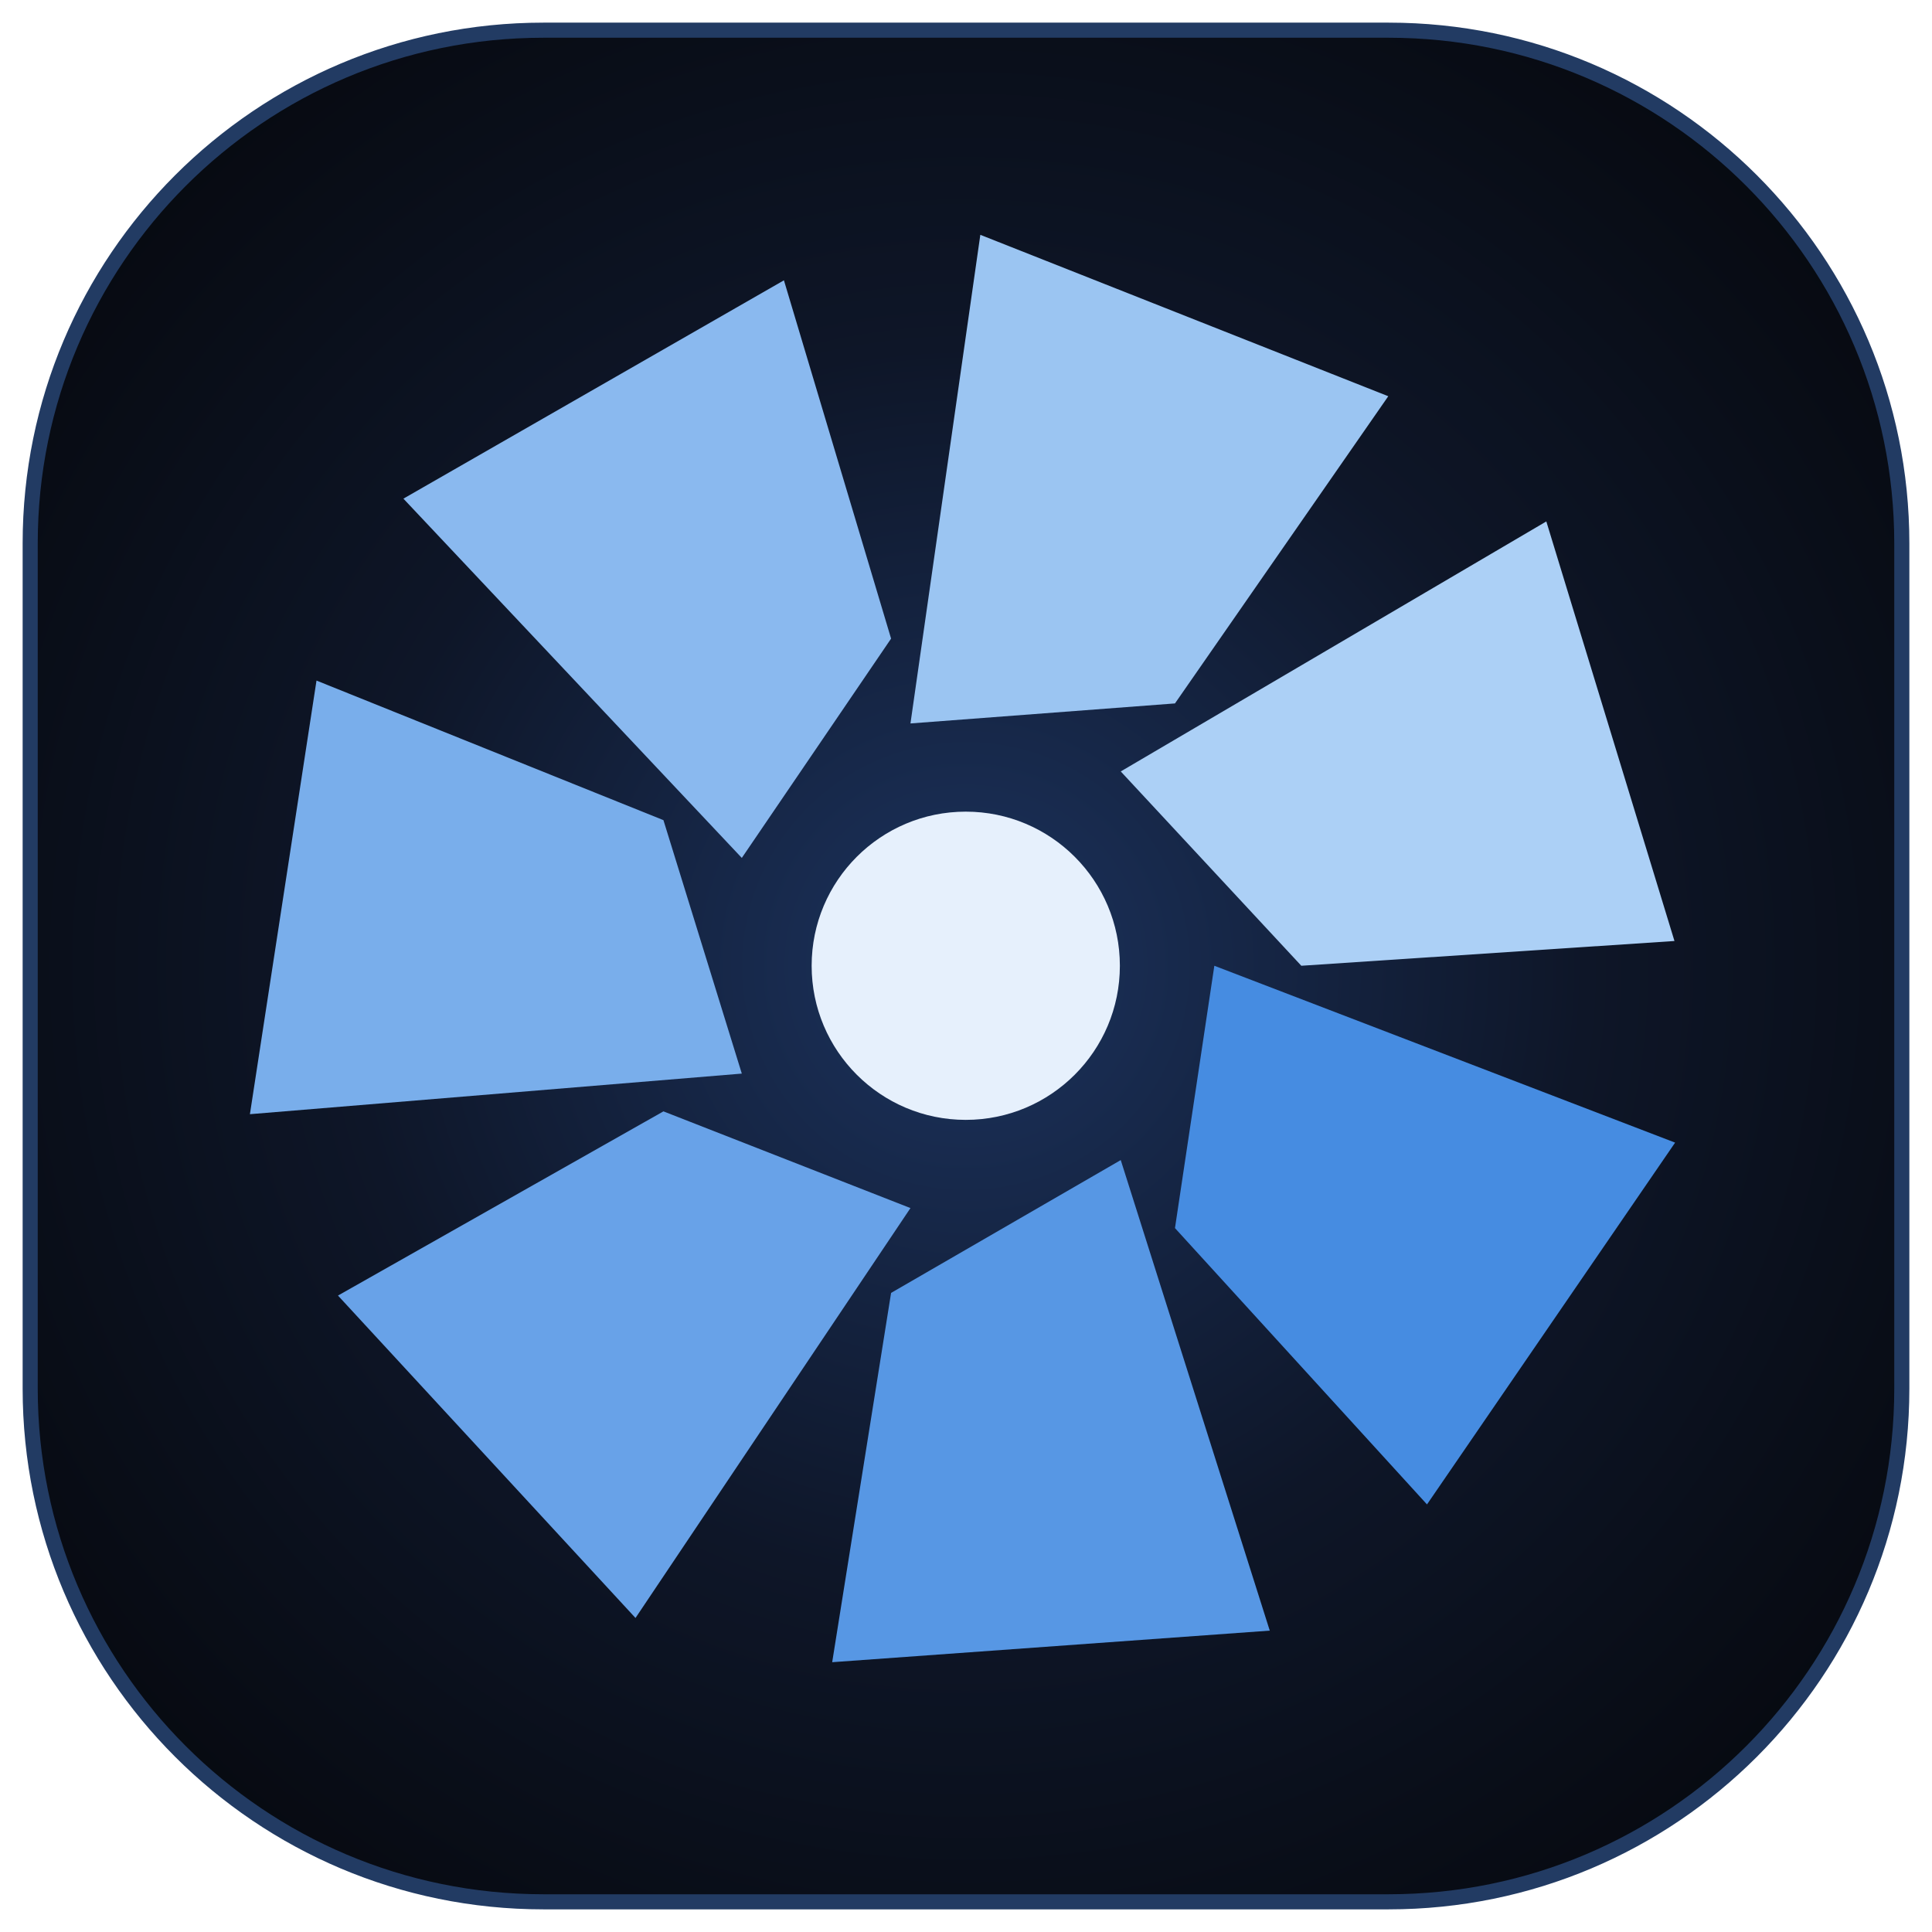
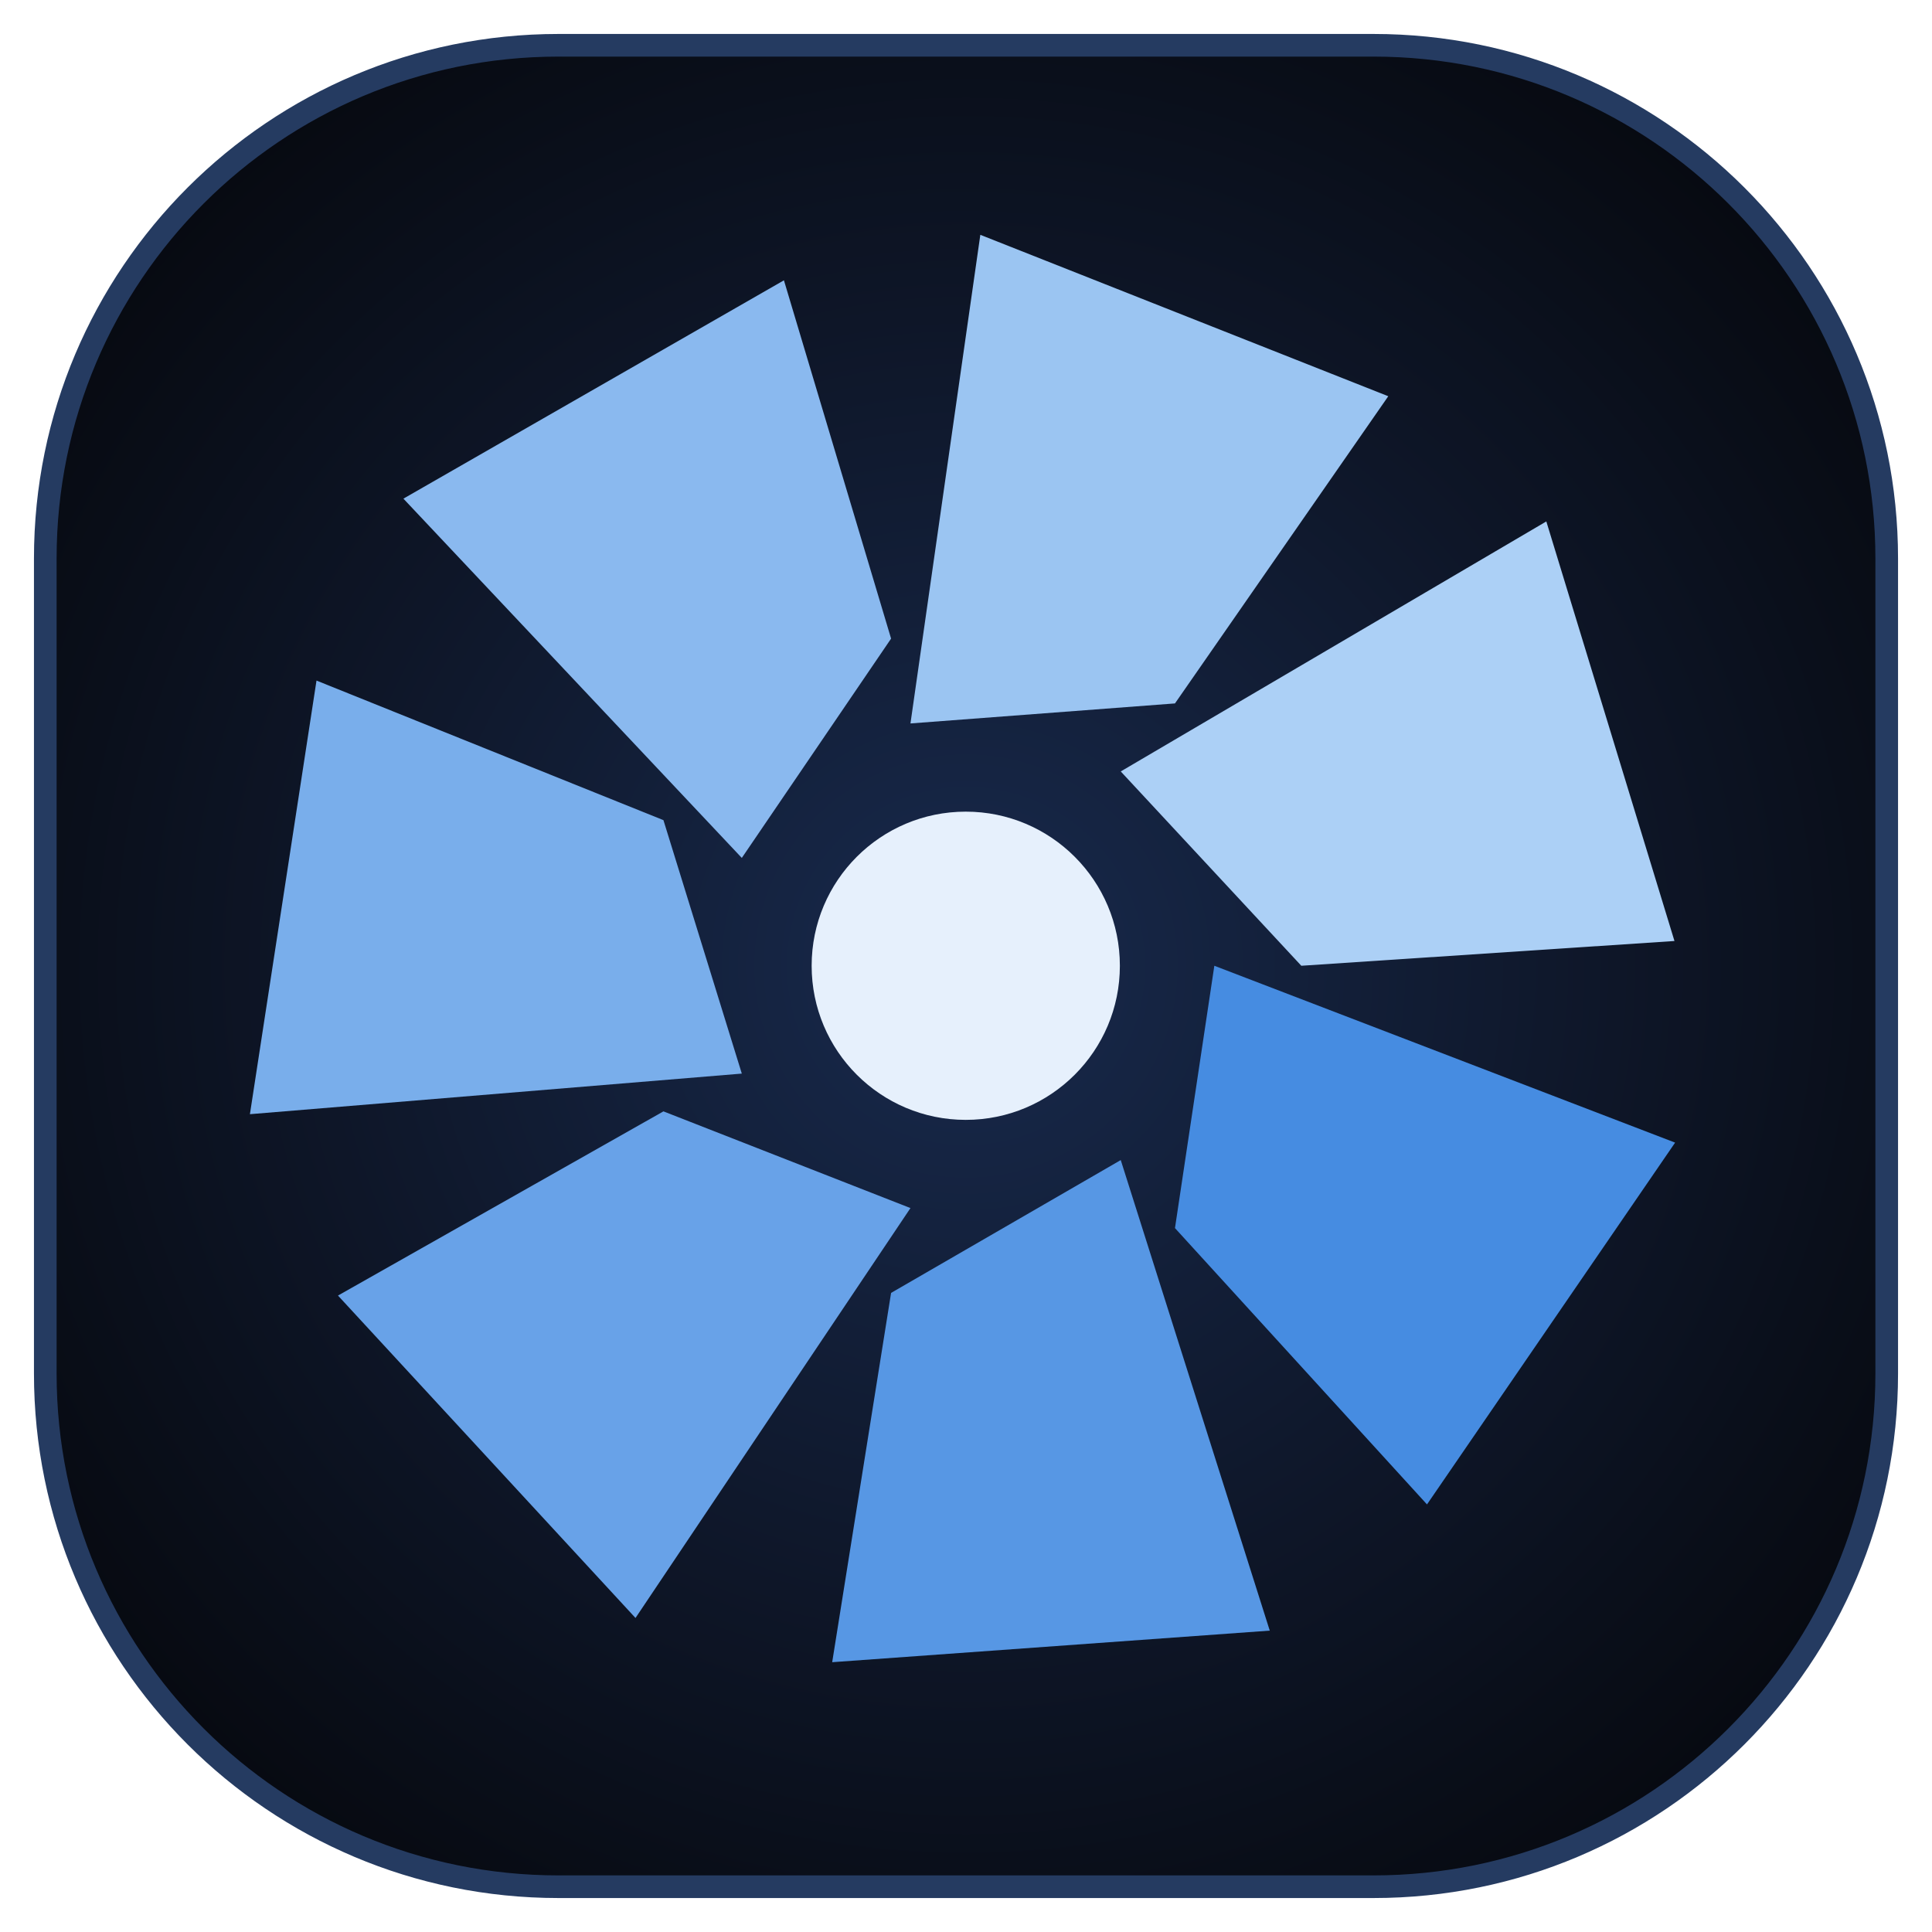
<svg xmlns="http://www.w3.org/2000/svg" viewBox="0 0 512 512" width="512" height="512">
  <defs>
    <radialGradient id="bgGlow" cx="50%" cy="50%" r="60%">
-       <stop offset="0%" stop-color="#1c335e" />
-       <stop offset="55%" stop-color="#0e1628" />
+       <stop offset="0%" stop-color="#182a4d" />
+       <stop offset="60%" stop-color="#0e1628" />
      <stop offset="100%" stop-color="#070a11" />
    </radialGradient>
  </defs>
-   <rect x="8" y="8" width="496" height="496" rx="136" fill="url(#bgGlow)" stroke="#223b63" stroke-width="4" />
+   <rect x="12" y="12" width="488" height="488" rx="136" fill="url(#bgGlow)" stroke="#253b61" stroke-width="6" />
  <g id="iyke-mark" transform="scale(0.86) translate(41.6, 41.6)">
    <polygon points="332.60,256.00 474.59,310.50 398.13,421.99 320.47,336.84" fill="#468ce1" />
    <polygon points="303.76,315.88 349.68,460.88 214.84,470.61 232.99,356.81" fill="#5797e4" />
    <polygon points="238.96,330.67 154.23,456.98 62.55,357.63 162.84,300.87" fill="#68a2e8" />
    <polygon points="186.99,289.23 35.41,301.74 55.93,168.12 162.84,211.13" fill="#79aeeb" />
    <polygon points="186.99,222.77 82.71,112.06 199.97,44.78 232.99,155.19" fill="#8ab9ef" />
    <polygon points="238.96,181.33 260.49,30.76 386.20,80.50 320.47,175.16" fill="#9bc5f2" />
    <polygon points="303.76,196.12 434.90,119.08 474.39,248.37 359.40,256.00" fill="#acd0f6" />
    <circle cx="256.00" cy="256.00" r="47.49" fill="#e6f0fc" />
  </g>
</svg>
